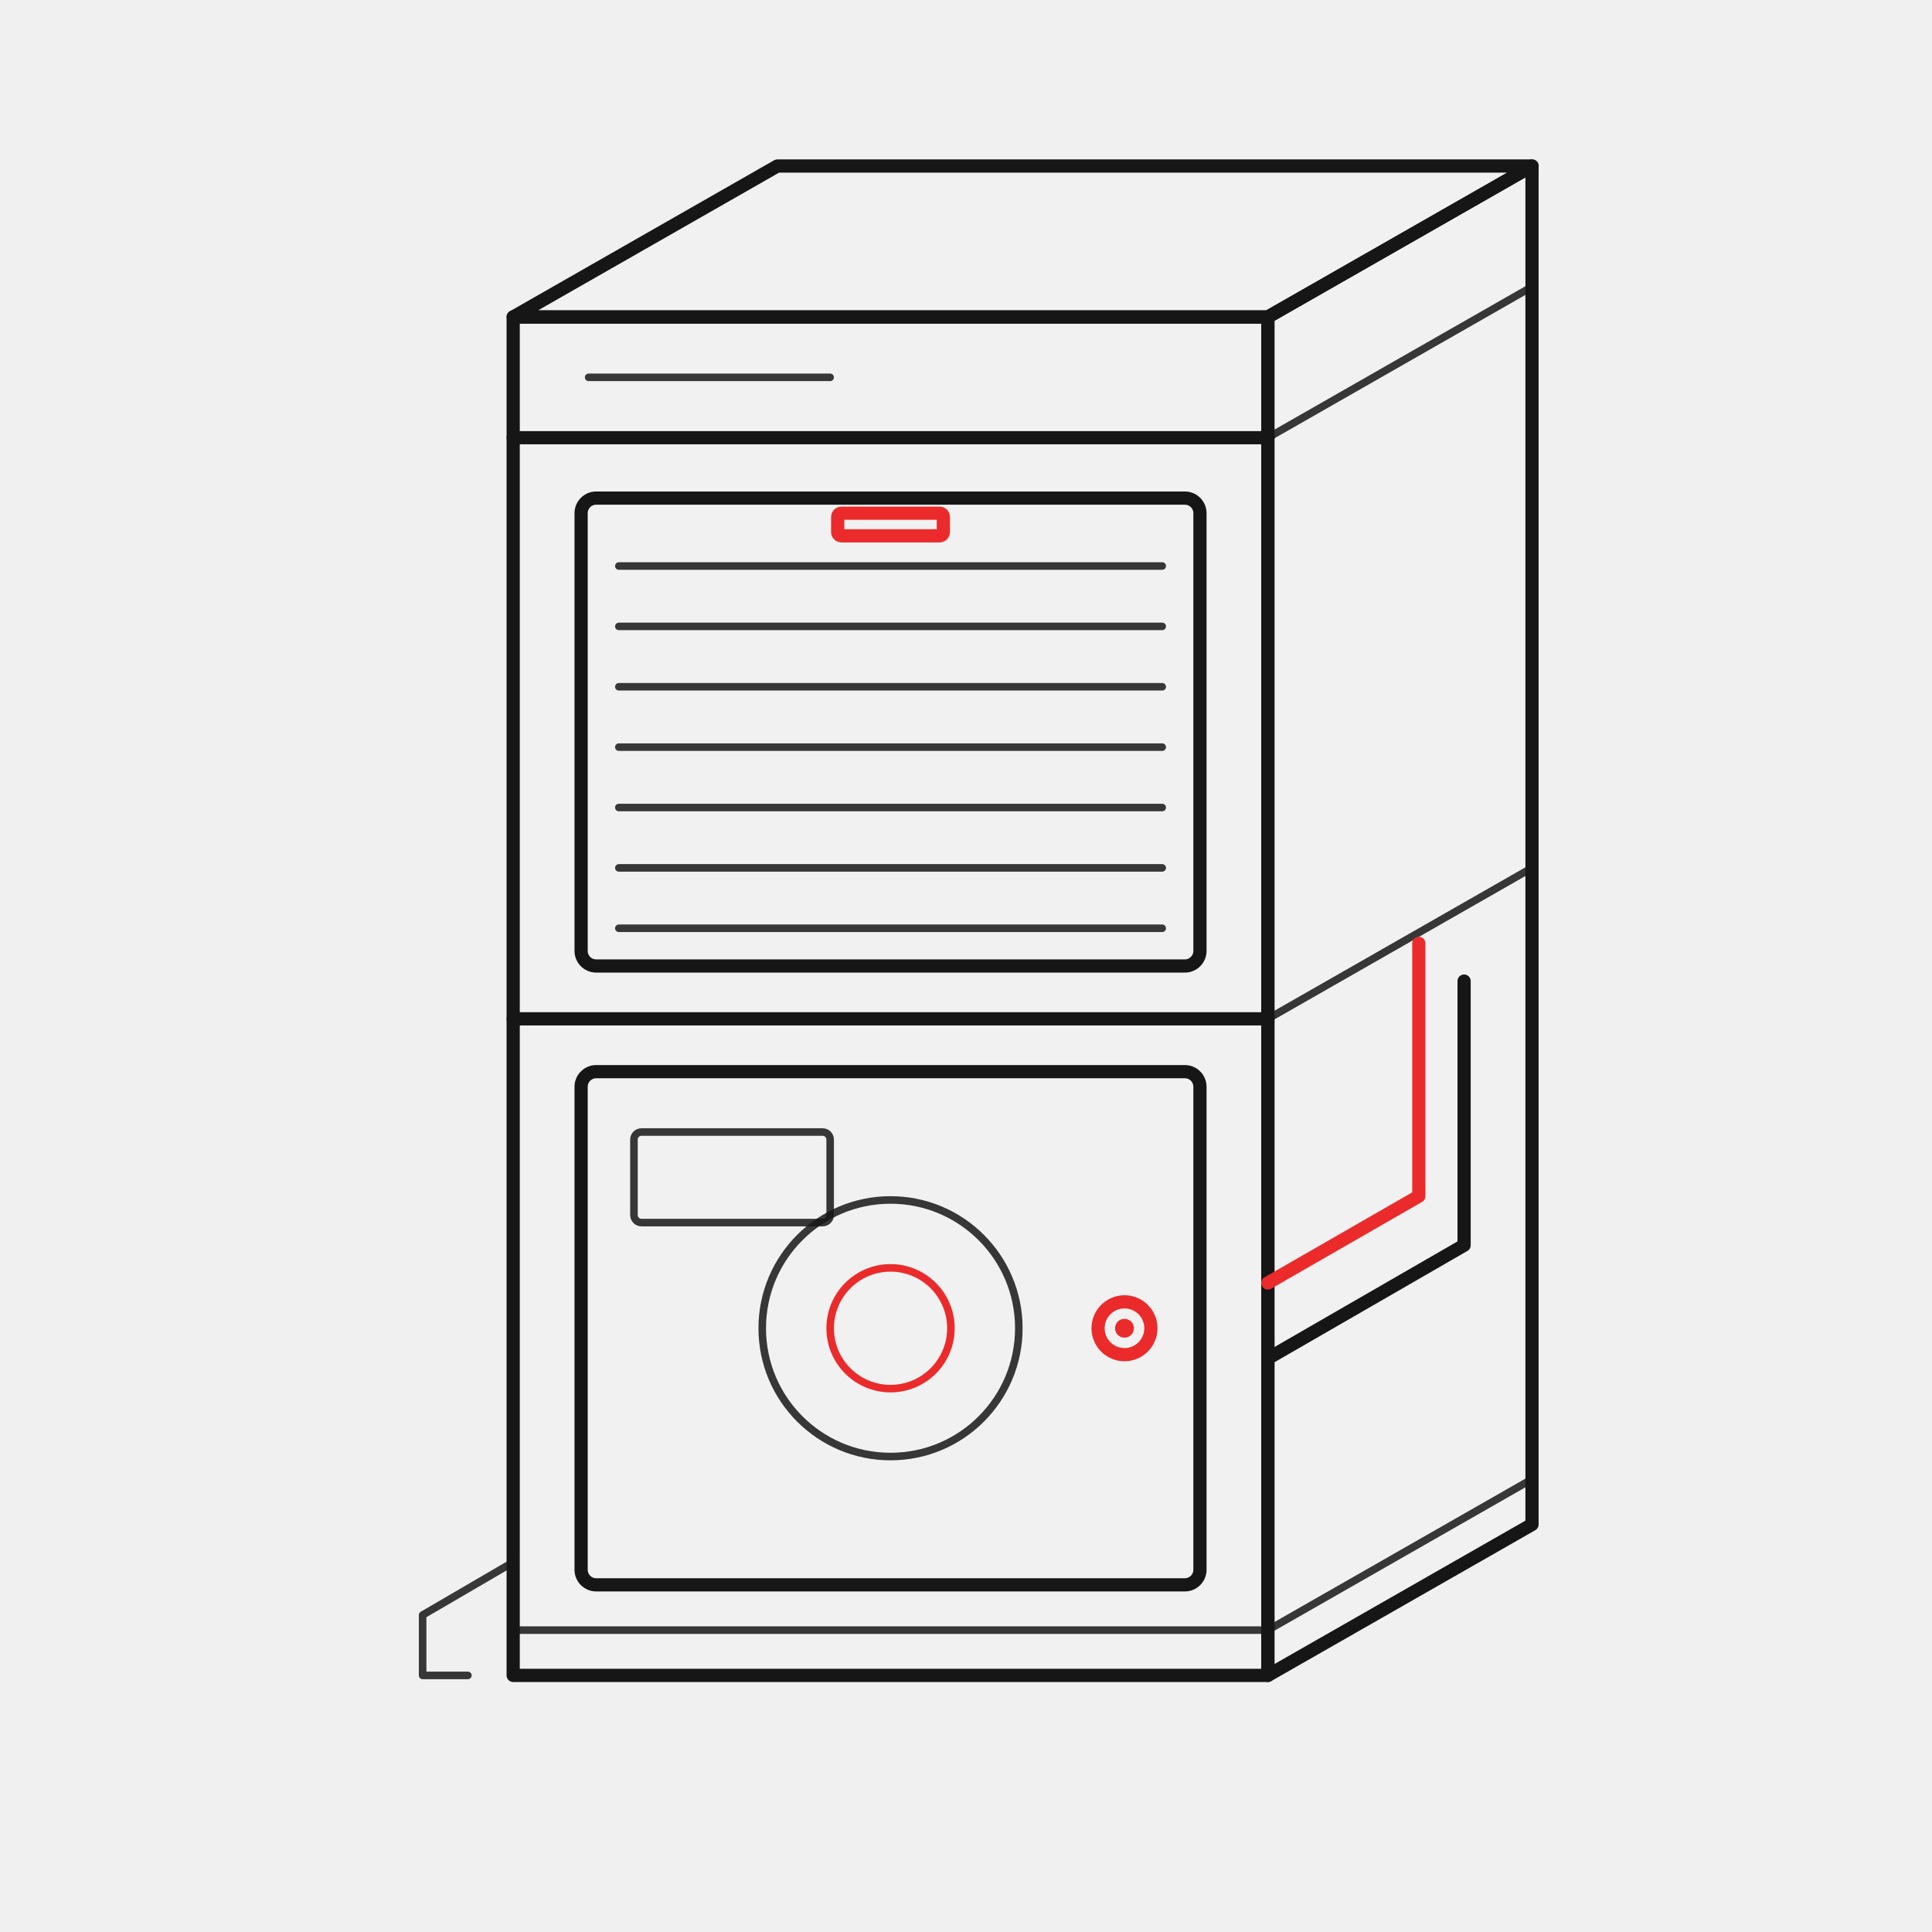
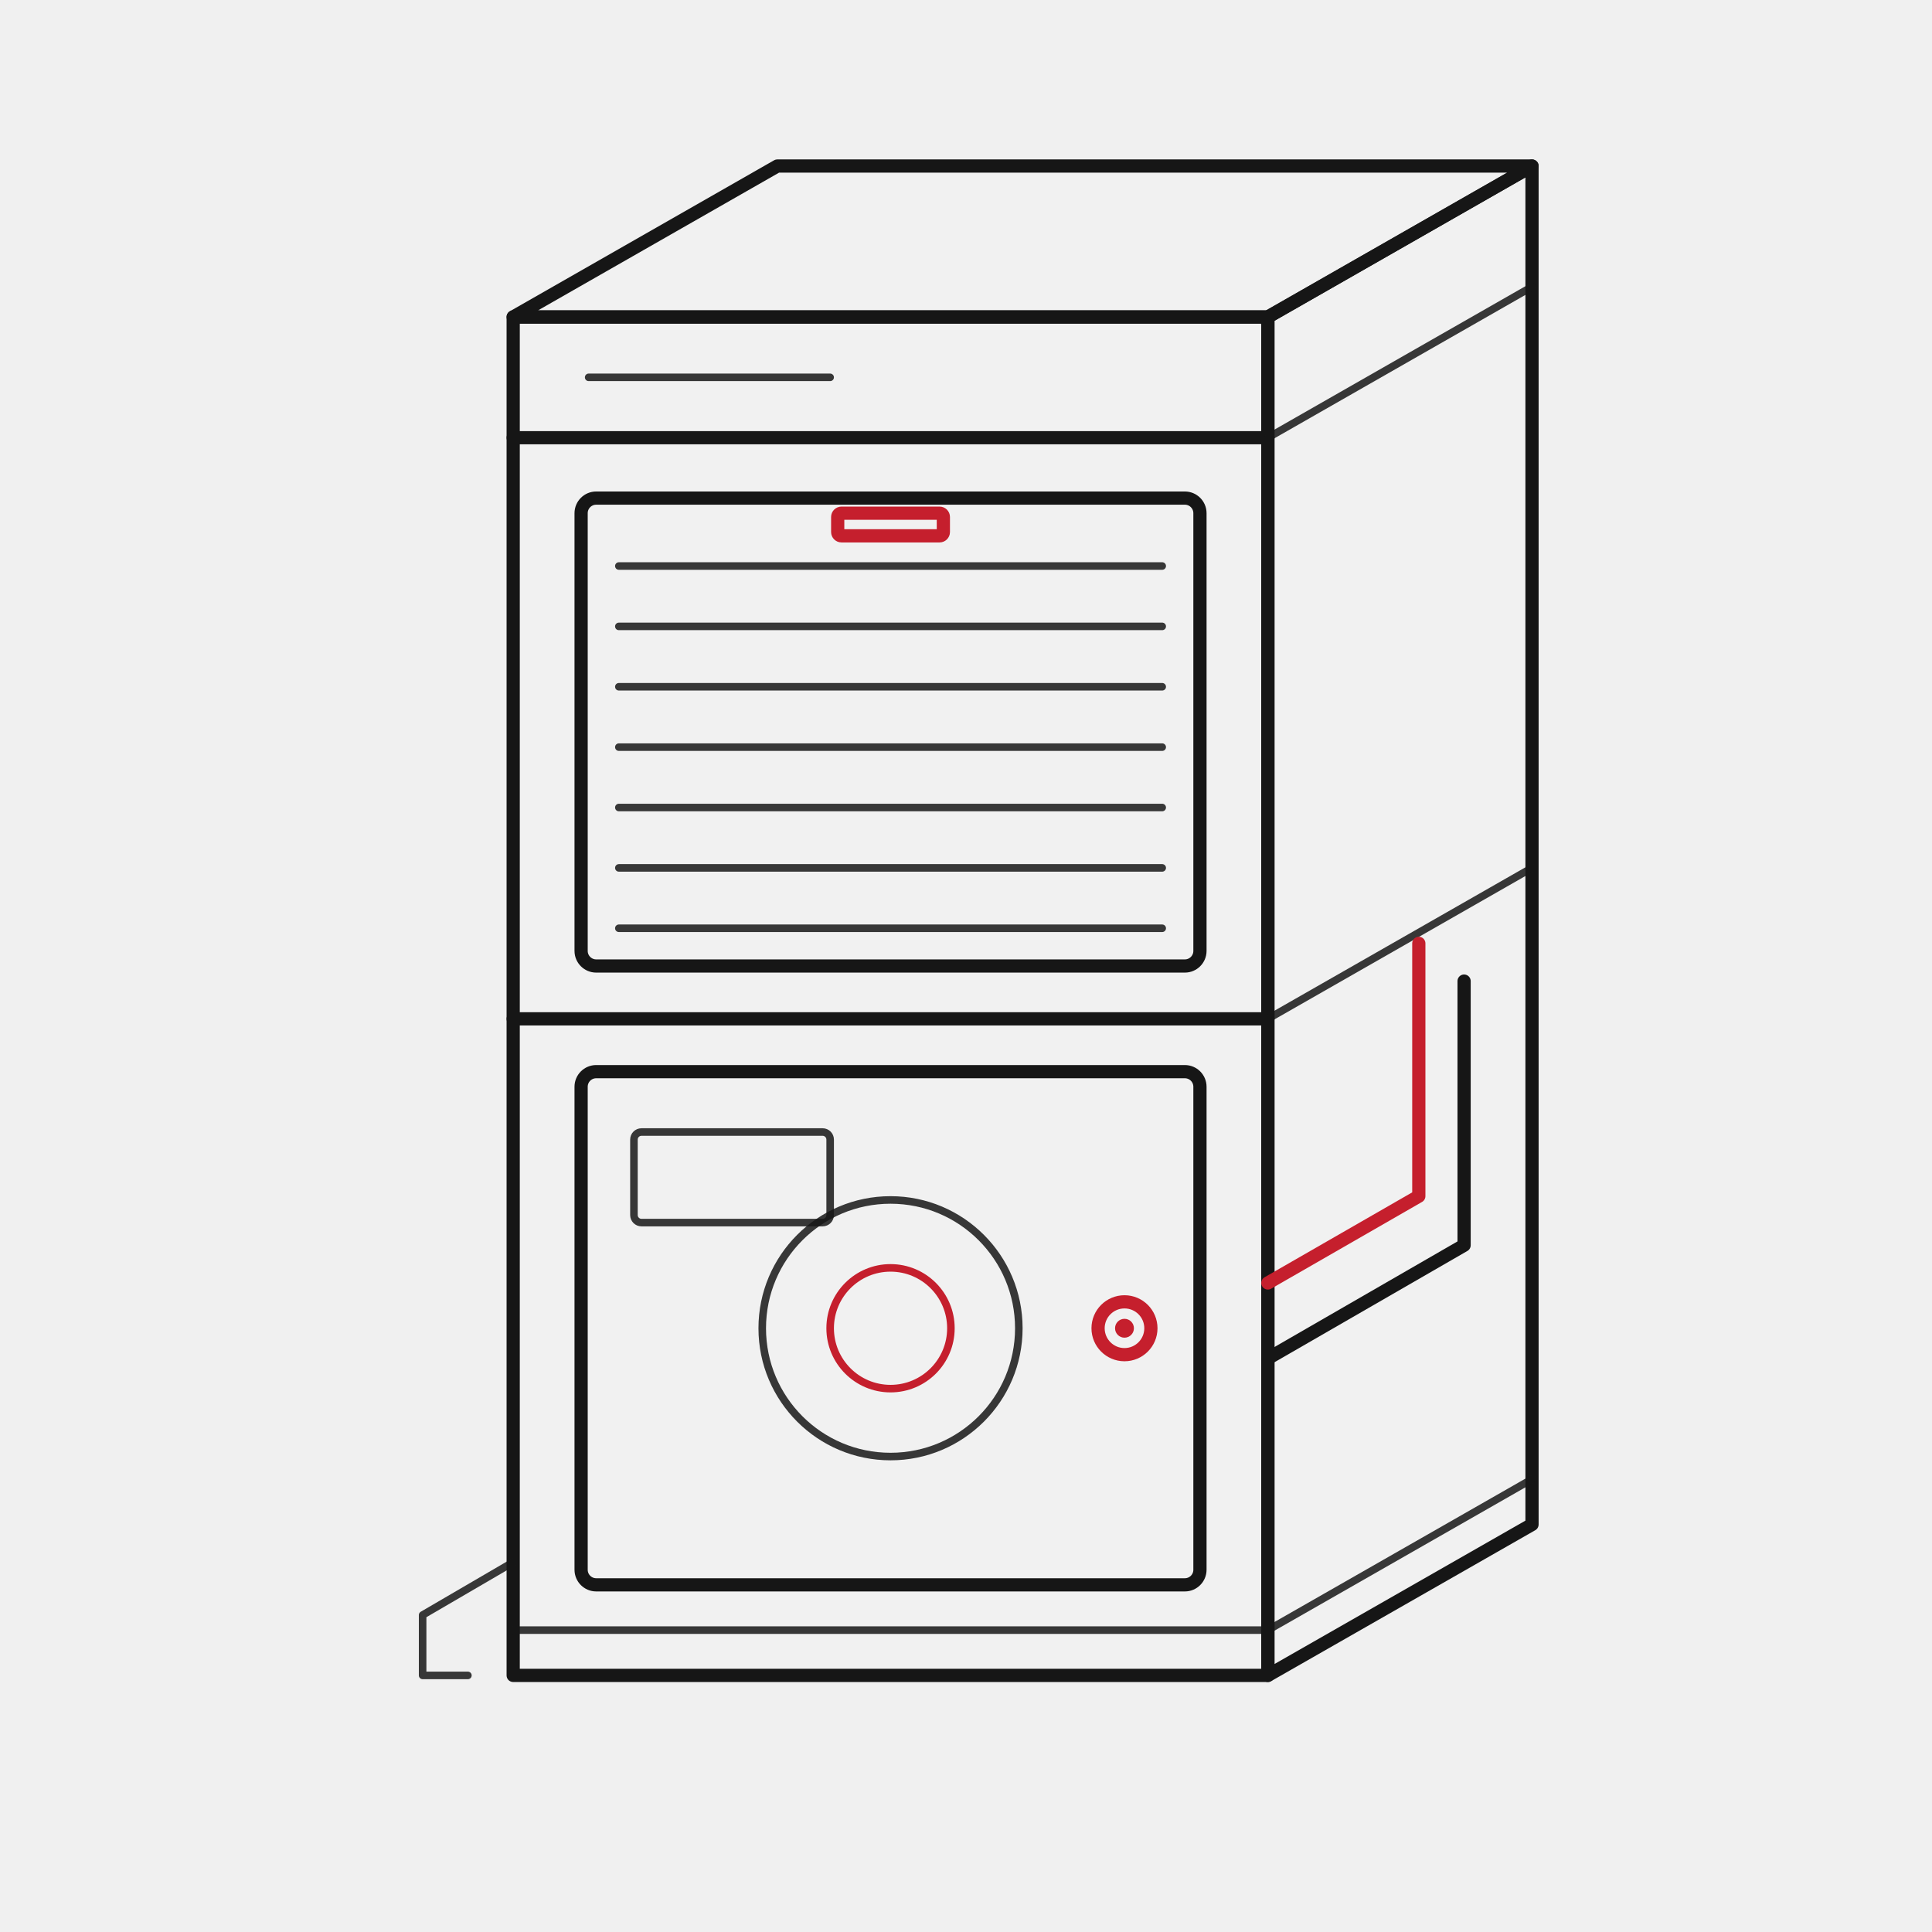
<svg xmlns="http://www.w3.org/2000/svg" viewBox="0 0 512 512" fill="none" role="img" aria-label="Carrier air handler isometric">
  <style>
.ln{fill:none;stroke:#161616;stroke-width:3.5;stroke-linejoin:round;stroke-linecap:round}
.thin{fill:none;stroke:#161616;stroke-width:2;stroke-linejoin:round;stroke-linecap:round;opacity:.85}
.face{fill:#fff;fill-opacity:.05;stroke:#161616;stroke-width:3.5;stroke-linejoin:round;stroke-linecap:round}
- .red{fill:none;stroke:#EB2B2B;stroke-width:3.5;stroke-linejoin:round;stroke-linecap:round}
- .red-thin{fill:none;stroke:#EB2B2B;stroke-width:2;stroke-linejoin:round;stroke-linecap:round}
- .red-fill{fill:#EB2B2B;stroke:none}
+ .red{fill:none;stroke:#c51f2d;stroke-width:3.5;stroke-linejoin:round;stroke-linecap:round}
+ .red-thin{fill:none;stroke:#c51f2d;stroke-width:2;stroke-linejoin:round;stroke-linecap:round}
+ .red-fill{fill:#c51f2d;stroke:none}
@media (prefers-color-scheme:dark){
.ln,.thin{stroke:#F2F2F2}
.face{stroke:#F2F2F2}
}
</style>
  <path class="face" d="M136 84 L336 84 L336 444 L136 444 Z" />
  <path class="face" d="M336 84 L406 44 L406 404 L336 444 Z" />
  <path class="face" d="M136 84 L206 44 L406 44 L336 84 Z" />
  <path class="ln" d="M136 116 H336" />
  <path class="thin" d="M336 116 L406 76" />
  <path class="thin" d="M156 100 H220" />
  <rect class="ln" x="154" y="132" width="164" height="124" rx="4" />
  <path class="thin" d="M164 150 H308 M164 166 H308 M164 182 H308 M164 198 H308 M164 214 H308 M164 230 H308 M164 246 H308" />
  <rect class="red" x="222" y="136" width="28" height="6" rx="1" />
  <path class="ln" d="M136 270 H336" />
  <path class="thin" d="M336 270 L406 230" />
  <rect class="ln" x="154" y="284" width="164" height="136" rx="4" />
  <circle class="red" cx="298" cy="352" r="7" />
  <circle cx="298" cy="352" r="2.5" class="red-fill" />
  <circle class="thin" cx="236" cy="352" r="34" />
  <circle class="red-thin" cx="236" cy="352" r="16" />
  <rect class="thin" x="168" y="300" width="52" height="24" rx="2" />
  <path class="red" d="M336 340 L376 317 V250" />
  <path class="ln" d="M336 360 L388 330 V260" />
  <path class="thin" d="M136 414 L112 428 V444 H124" />
  <path class="thin" d="M136 432 H336" />
  <path class="thin" d="M336 432 L406 392" />
</svg>
